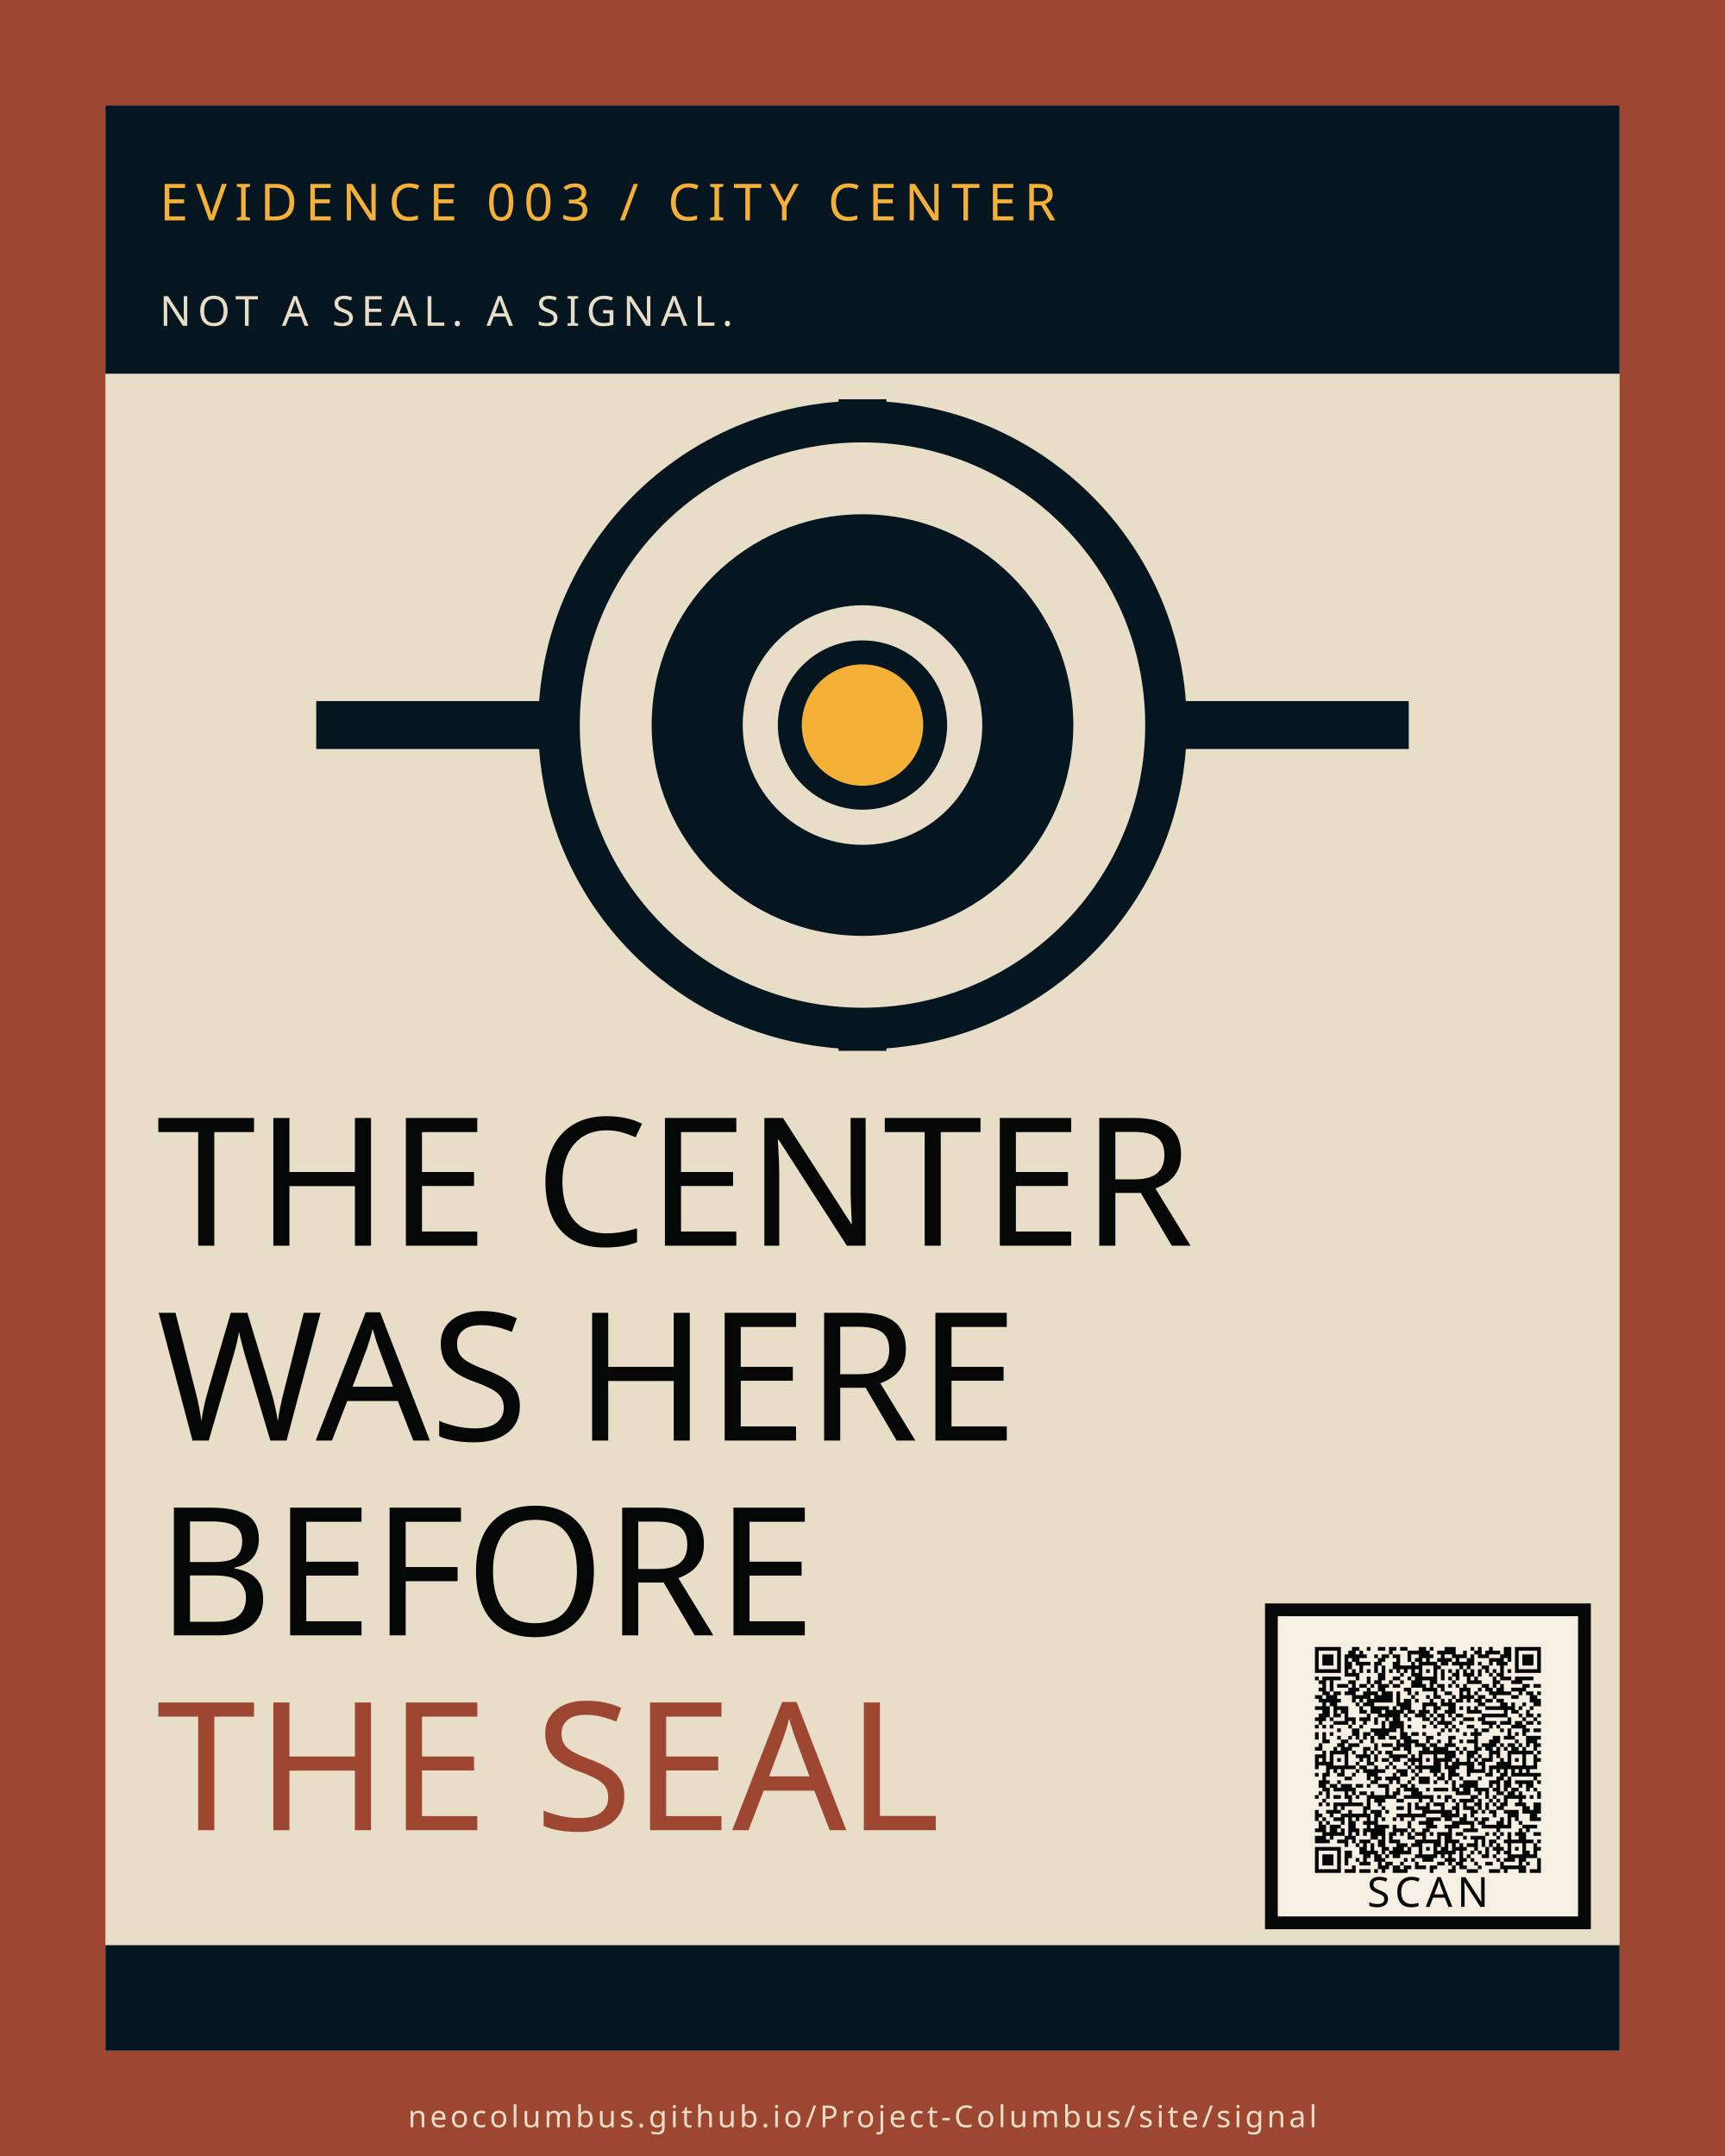
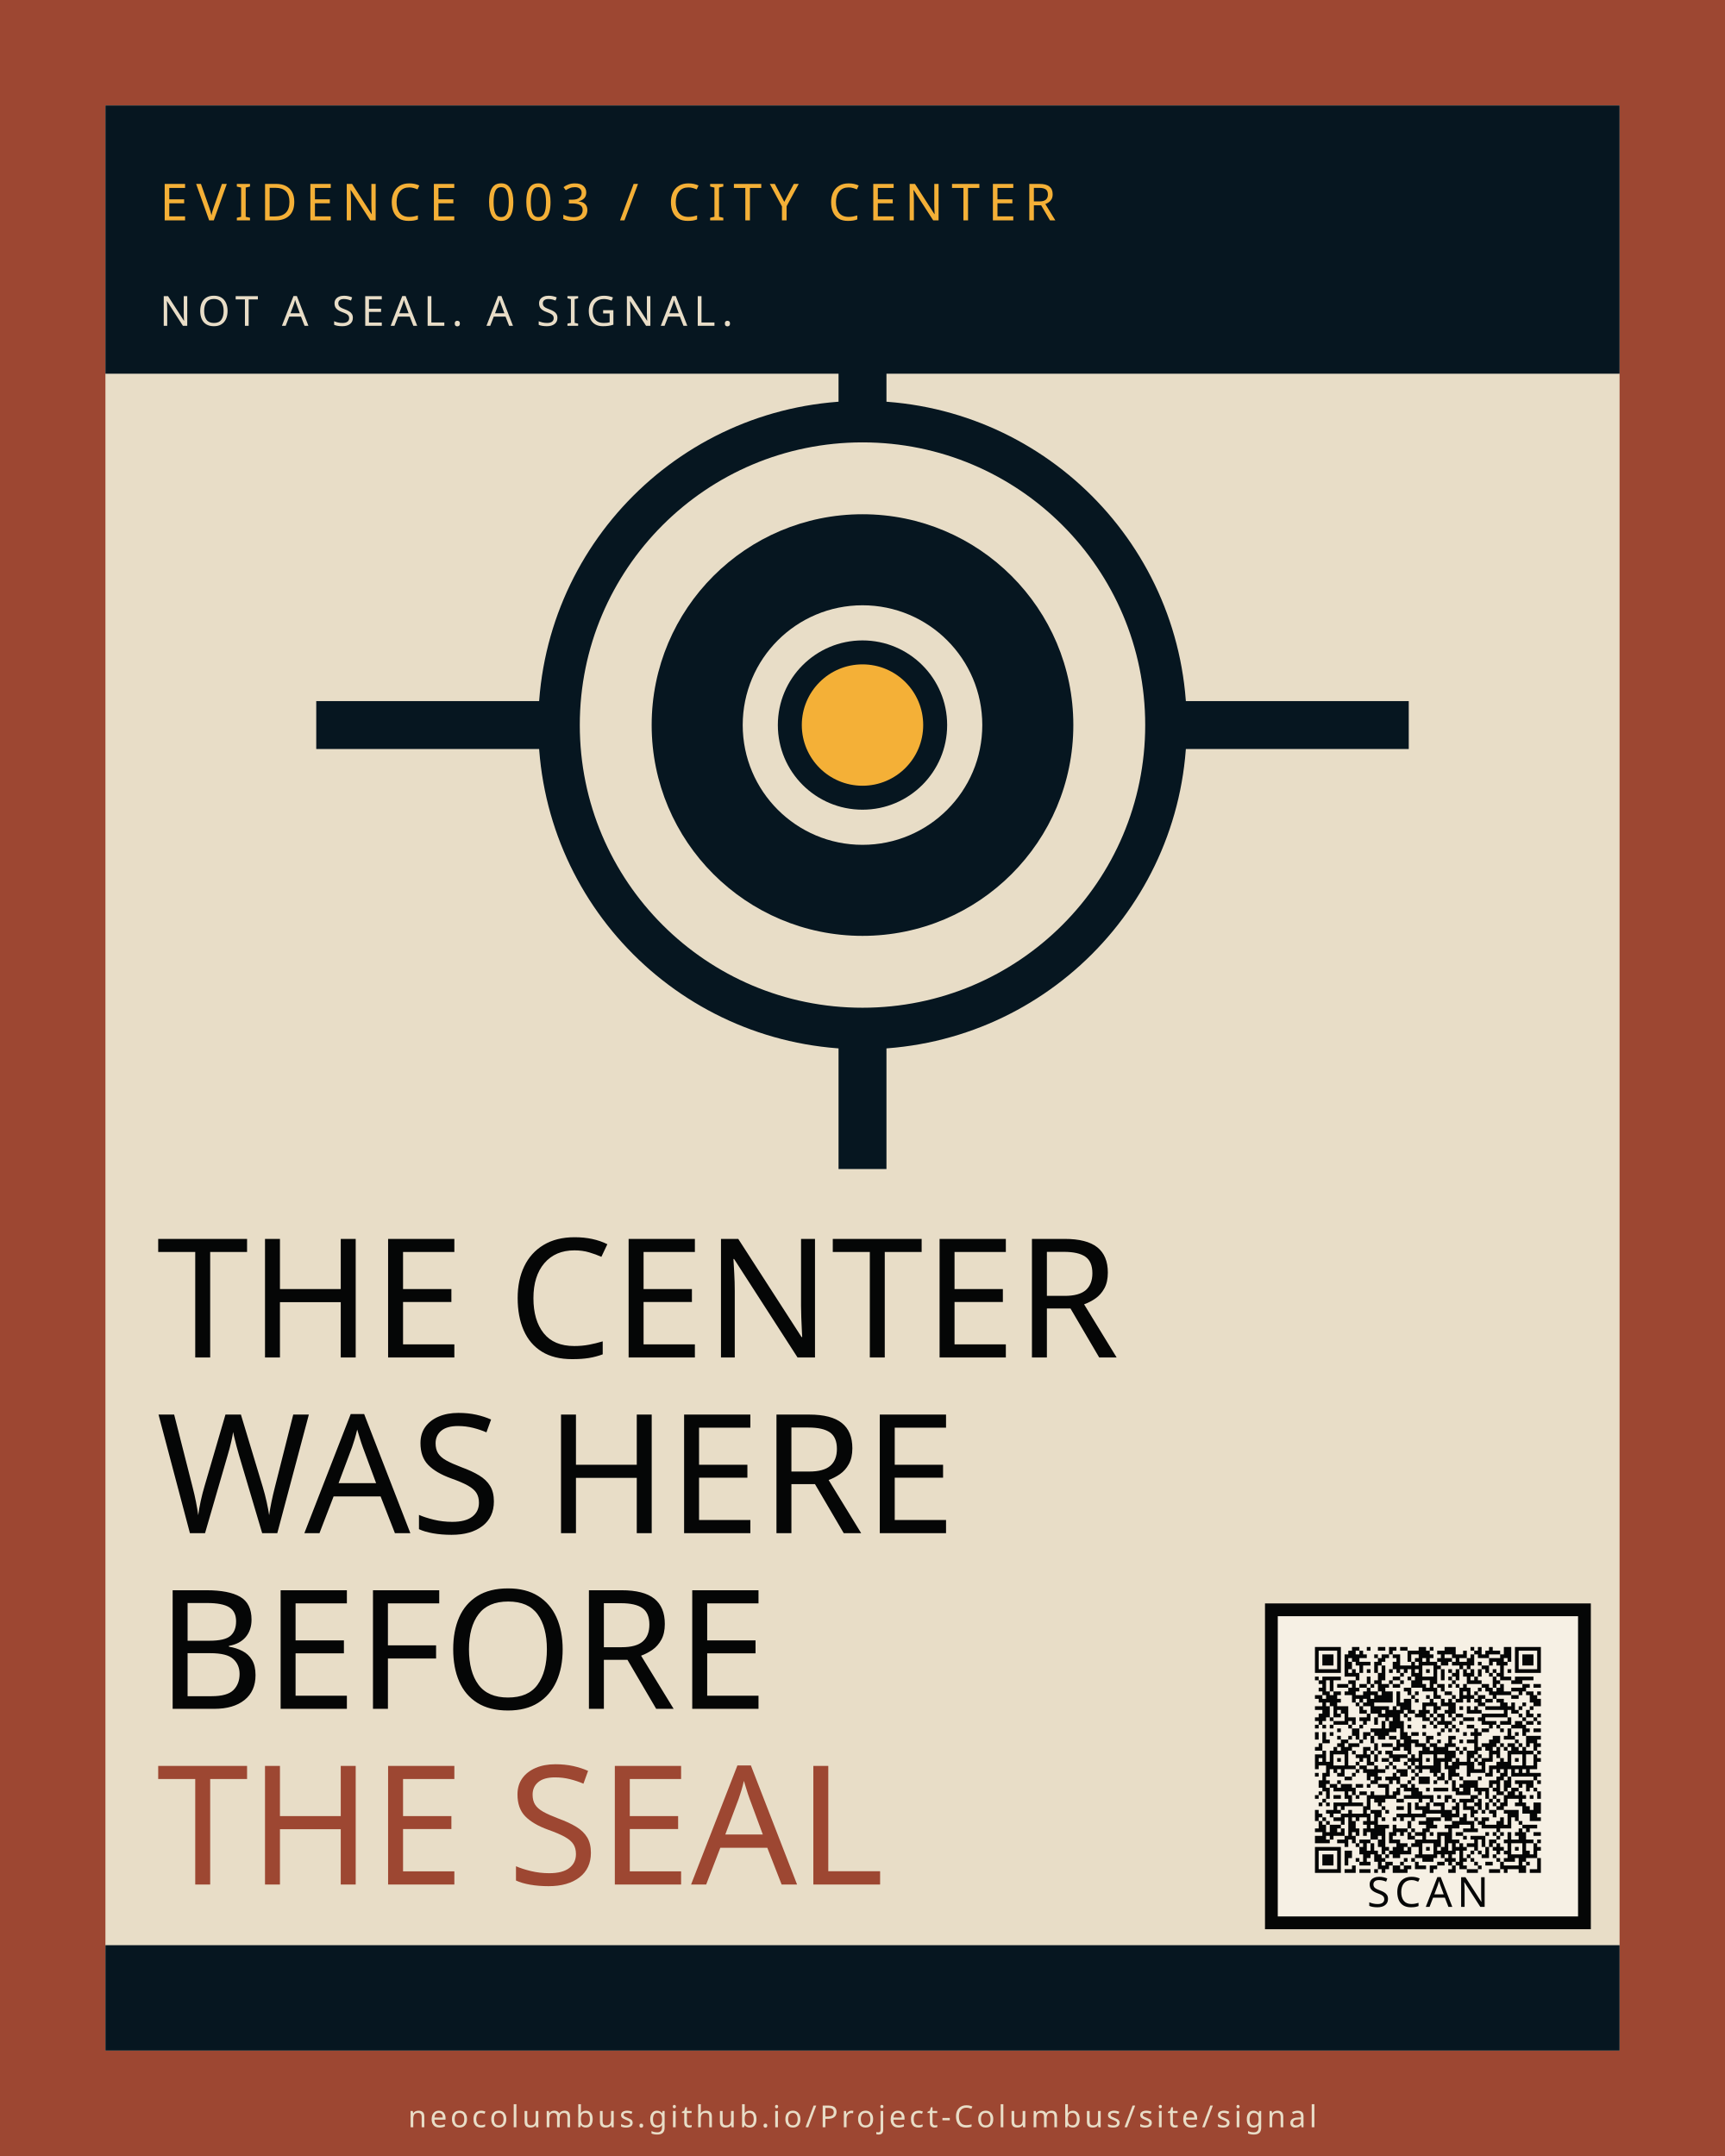
<svg xmlns="http://www.w3.org/2000/svg" viewBox="0 0 1080 1350" role="img" aria-labelledby="title desc">
  <g transform="matrix(1 0 0 1 0 0)">
    <rect width="1080" height="1350" fill="#9D4732" />
    <rect x="66" y="66" width="948" height="1218" fill="#E8DDC7" />
    <rect x="66" y="66" width="948" height="168" fill="#061620" />
    <text x="100" y="138" fill="#F4B037" font-family="Arial Black, Impact, sans-serif" font-size="32" letter-spacing="5">EVIDENCE 003 / CITY CENTER</text>
    <text x="100" y="204" fill="#E8DDC7" font-family="Arial Black, Impact, sans-serif" font-size="26" letter-spacing="4">NOT A SEAL. A SIGNAL.</text>
    <g transform="translate(540 454)">
      <rect x="-342" y="-15" width="684" height="30" fill="#061620" />
-       <rect x="-15" y="-204" width="30" height="408" fill="#061620" />
+       <rect x="-15" y="-282" width="30" height="560" fill="#061620" />
      <circle r="190" fill="#E8DDC7" stroke="#061620" stroke-width="26" />
      <circle r="132" fill="#061620" />
      <circle r="64" fill="none" stroke="#E8DDC7" stroke-width="22" />
      <circle r="38" fill="#F4B037" />
    </g>
-     <text x="98" y="780" fill="#050606" font-family="Impact, Arial Black, sans-serif" font-size="112">THE CENTER</text>
-     <text x="98" y="902" fill="#050606" font-family="Impact, Arial Black, sans-serif" font-size="112">WAS HERE</text>
-     <text x="98" y="1024" fill="#050606" font-family="Impact, Arial Black, sans-serif" font-size="112">BEFORE</text>
-     <text x="98" y="1146" fill="#9D4732" font-family="Impact, Arial Black, sans-serif" font-size="112">THE SEAL</text>
+     <text x="98" y="850" fill="#050606" font-family="Impact, Arial Black, sans-serif" font-size="104">THE CENTER</text>
+     <text x="98" y="960" fill="#050606" font-family="Impact, Arial Black, sans-serif" font-size="104">WAS HERE</text>
+     <text x="98" y="1070" fill="#050606" font-family="Impact, Arial Black, sans-serif" font-size="104">BEFORE</text>
+     <text x="98" y="1180" fill="#9D4732" font-family="Impact, Arial Black, sans-serif" font-size="104">THE SEAL</text>
    <rect x="66" y="1218" width="948" height="66" fill="#061620" />
    <text x="540" y="1332" text-anchor="middle" fill="#E8DDC7" font-family="Arial Black, Impact, sans-serif" font-size="19" letter-spacing="2">neocolumbus.github.io/Project-Columbus/site/signal</text>
  </g>
  <g transform="translate(796 1008)">
    <rect width="196" height="196" fill="#F6F0E4" stroke="#050606" stroke-width="8" />
    <g transform="translate(18 14) scale(2.318841)">
      <rect width="69" height="69" fill="#F6F0E4" />
      <path stroke="#050606" d="M4 4.5h7m3 0h2m2 0h1m2 0h2m1 0h2m1 0h2m3 0h2m1 0h1m3 0h3m4 0h1m1 0h1m2 0h1m3 0h2m1 0h7M4 5.5h1m5 0h1m2 0h2m1 0h1m7 0h1m4 0h6m2 0h5m2 0h1m2 0h2m1 0h4m1 0h2m1 0h1m5 0h1M4 6.5h1m1 0h3m1 0h1m1 0h6m2 0h1m1 0h2m1 0h2m2 0h1m2 0h4m2 0h1m2 0h4m1 0h1m1 0h3m3 0h3m1 0h1m1 0h3m1 0h1M4 7.5h1m1 0h3m1 0h1m1 0h1m1 0h2m5 0h2m3 0h1m2 0h1m1 0h2m1 0h1m2 0h4m1 0h1m2 0h2m4 0h4m1 0h1m1 0h1m1 0h3m1 0h1M4 8.5h1m1 0h3m1 0h1m1 0h2m1 0h4m1 0h2m3 0h2m3 0h1m1 0h5m1 0h2m1 0h6m1 0h1m2 0h1m1 0h3m2 0h1m1 0h3m1 0h1M4 9.5h1m5 0h1m1 0h2m2 0h1m3 0h1m1 0h1m2 0h8m3 0h2m5 0h1m1 0h1m3 0h2m3 0h1m3 0h1m5 0h1M4 10.5h7m1 0h1m1 0h1m1 0h1m1 0h1m1 0h1m1 0h1m1 0h1m1 0h1m1 0h1m1 0h1m1 0h1m1 0h1m1 0h1m1 0h1m1 0h1m1 0h1m1 0h1m1 0h1m1 0h1m1 0h1m1 0h1m1 0h1m1 0h1m1 0h7M12 11.5h4m5 0h2m4 0h1m2 0h3m3 0h1m1 0h1m2 0h2m1 0h3m1 0h1m2 0h1m1 0h2M4 12.5h1m1 0h5m4 0h1m2 0h1m2 0h2m2 0h2m2 0h1m1 0h6m1 0h1m1 0h1m1 0h1m2 0h1m1 0h1m4 0h1m1 0h3m1 0h5M5 13.5h2m1 0h1m4 0h2m3 0h1m1 0h2m2 0h1m2 0h1m2 0h3m2 0h2m4 0h1m3 0h4m3 0h2m3 0h3M6 14.5h1m1 0h1m1 0h3m1 0h1m1 0h2m1 0h1m1 0h3m1 0h2m3 0h4m1 0h1m1 0h2m1 0h1m1 0h1m1 0h1m4 0h2m1 0h1m1 0h1m5 0h2m1 0h2M5 15.5h2m1 0h1m4 0h3m2 0h1m2 0h2m5 0h2m3 0h4m1 0h1m4 0h3m2 0h1m1 0h2m1 0h2m2 0h4M6 16.5h2m1 0h2m1 0h3m2 0h4m1 0h3m1 0h1m2 0h1m1 0h1m4 0h1m2 0h2m2 0h1m1 0h1m1 0h1m3 0h6m2 0h1m1 0h2m1 0h1M4 17.5h2m1 0h3m4 0h5m1 0h5m1 0h1m3 0h1m3 0h1m1 0h2m3 0h1m1 0h4m1 0h2m2 0h1m4 0h2m3 0h2M5 18.5h6m3 0h1m1 0h1m1 0h7m1 0h1m1 0h2m1 0h1m3 0h1m2 0h1m1 0h1m1 0h2m1 0h1m1 0h2m1 0h2m1 0h2m7 0h3M6 19.5h1m1 0h2m5 0h1m1 0h3m6 0h4m3 0h4m1 0h4m6 0h2m4 0h2m1 0h1m2 0h1m2 0h2M4 20.5h4m1 0h4m3 0h1m2 0h5m1 0h1m1 0h3m3 0h1m2 0h2m2 0h2m1 0h1m1 0h1m1 0h1m2 0h8m1 0h1m2 0h1M6 21.5h2m1 0h1m1 0h2m3 0h2m1 0h3m1 0h5m1 0h2m1 0h3m1 0h1m2 0h3m3 0h4m6 0h1m1 0h2m2 0h1M5 22.5h3m1 0h2m1 0h1m5 0h1m2 0h6m1 0h1m2 0h3m1 0h1m1 0h2m1 0h1m1 0h2m5 0h7m3 0h1m1 0h2m1 0h1M4 23.5h3m1 0h1m3 0h3m1 0h3m1 0h1m2 0h1m1 0h2m2 0h1m3 0h2m1 0h1m1 0h1m2 0h1m2 0h3m1 0h2m6 0h1m3 0h1m2 0h1M5 24.5h1m3 0h4m1 0h1m2 0h1m2 0h1m1 0h1m1 0h4m7 0h1m1 0h4m2 0h1m5 0h4m1 0h3m1 0h2m1 0h2m1 0h1M4 25.5h1m1 0h1m1 0h1m4 0h1m2 0h1m5 0h1m1 0h4m1 0h1m3 0h1m2 0h1m2 0h1m1 0h1m3 0h2m4 0h1m1 0h1m3 0h4M10 26.5h1m3 0h2m3 0h7m1 0h1m10 0h1m1 0h1m1 0h1m4 0h1m1 0h2m3 0h1m1 0h1m3 0h2m1 0h2M4 27.5h1m1 0h1m1 0h1m5 0h2m1 0h2m1 0h4m3 0h2m1 0h2m1 0h1m3 0h1m6 0h1m1 0h3m7 0h1m1 0h1m1 0h1M4 28.5h1m1 0h1m3 0h1m2 0h1m1 0h1m1 0h1m1 0h1m1 0h2m1 0h2m1 0h3m4 0h2m4 0h2m5 0h1m4 0h2m1 0h3m3 0h4M6 29.5h2m3 0h2m3 0h1m2 0h1m6 0h1m1 0h4m2 0h1m2 0h1m2 0h1m2 0h1m1 0h3m3 0h3m4 0h1m2 0h3M5 30.5h1m4 0h2m1 0h3m4 0h1m1 0h3m1 0h4m1 0h3m1 0h2m2 0h3m5 0h1m1 0h4m1 0h1m1 0h2m1 0h1m1 0h1m1 0h2M4 31.5h2m3 0h1m1 0h3m3 0h2m1 0h1m4 0h2m1 0h2m3 0h2m1 0h4m2 0h1m1 0h1m2 0h2m1 0h2m1 0h1m1 0h1m1 0h2m1 0h1m2 0h1M6 32.5h1m1 0h5m1 0h1m2 0h1m1 0h1m1 0h1m1 0h2m4 0h1m2 0h10m1 0h1m1 0h3m3 0h3m2 0h7m1 0h1M4 33.5h3m1 0h1m3 0h1m2 0h4m1 0h1m3 0h5m1 0h1m1 0h1m3 0h1m2 0h3m3 0h2m1 0h1m2 0h1m1 0h1m2 0h1m3 0h1m2 0h1M4 34.5h1m1 0h1m1 0h1m1 0h1m1 0h1m3 0h1m1 0h1m1 0h1m1 0h2m1 0h2m2 0h4m1 0h1m1 0h5m1 0h1m2 0h1m1 0h1m1 0h3m2 0h1m1 0h1m1 0h1m1 0h1m2 0h2M4 35.5h5m3 0h1m2 0h1m2 0h2m4 0h1m3 0h1m1 0h1m1 0h1m3 0h2m1 0h1m1 0h6m1 0h2m3 0h4m3 0h1m2 0h1M4 36.5h1m2 0h8m1 0h2m2 0h1m2 0h1m1 0h1m3 0h1m1 0h7m1 0h4m2 0h2m2 0h1m1 0h13M7 37.5h1m1 0h1m1 0h1m3 0h1m1 0h6m3 0h3m1 0h1m1 0h1m2 0h3m2 0h2m3 0h5m1 0h1m1 0h1m1 0h1m1 0h1m1 0h1m1 0h1M4 38.5h1m1 0h2m2 0h2m2 0h1m3 0h3m4 0h1m1 0h2m2 0h1m4 0h1m1 0h1m1 0h3m2 0h1m4 0h2m2 0h2m1 0h8M6 39.5h1m5 0h2m4 0h1m1 0h2m1 0h4m3 0h1m1 0h3m2 0h2m1 0h1m2 0h1m4 0h1m4 0h2m1 0h1m6 0h1M5 40.5h3m2 0h1m8 0h2m3 0h1m1 0h1m2 0h1m2 0h3m1 0h1m2 0h1m1 0h1m2 0h4m3 0h3m1 0h2m1 0h5m1 0h1M5 41.5h2m1 0h2m1 0h3m1 0h2m1 0h1m2 0h3m3 0h2m1 0h1m10 0h1m1 0h5m3 0h1m1 0h1m1 0h2m2 0h1m1 0h2M6 42.5h2m1 0h6m8 0h1m2 0h1m1 0h4m2 0h1m1 0h4m1 0h2m1 0h2m1 0h4m1 0h2m1 0h1m1 0h2m2 0h1m1 0h1M5 43.5h1m1 0h1m4 0h1m1 0h1m1 0h2m1 0h1m3 0h1m1 0h2m3 0h3m9 0h4m2 0h1m1 0h1m2 0h2m1 0h2m1 0h1m4 0h1M4 44.5h1m2 0h1m1 0h2m1 0h2m1 0h1m2 0h8m2 0h8m1 0h1m1 0h2m5 0h2m2 0h1m1 0h1m2 0h6m1 0h1m1 0h1M6 45.5h1m6 0h1m4 0h1m1 0h3m3 0h2m4 0h1m2 0h1m3 0h1m1 0h1m1 0h4m1 0h1m2 0h1m1 0h1m1 0h1m3 0h1M5 46.5h1m1 0h1m1 0h8m1 0h1m2 0h1m7 0h1m1 0h1m2 0h1m1 0h3m3 0h1m1 0h1m2 0h2m1 0h1m1 0h1m1 0h2m2 0h3m2 0h2M9 47.5h1m1 0h1m5 0h2m3 0h1m3 0h2m1 0h1m1 0h4m3 0h1m2 0h2m1 0h3m1 0h1m1 0h1m2 0h2m5 0h2m1 0h2M4 48.5h1m2 0h4m2 0h1m3 0h1m1 0h3m1 0h1m5 0h1m3 0h8m1 0h1m3 0h2m1 0h1m1 0h2m2 0h4m1 0h5M4 49.5h2m2 0h1m2 0h8m1 0h2m4 0h8m4 0h5m1 0h1m1 0h1m5 0h1m3 0h3m3 0h2M4 50.5h1m1 0h1m2 0h3m1 0h1m1 0h1m2 0h1m1 0h1m1 0h1m2 0h1m1 0h1m2 0h1m3 0h4m1 0h2m2 0h2m2 0h1m1 0h2m3 0h1m1 0h1m1 0h1m3 0h3M5 51.5h1m1 0h1m3 0h1m1 0h2m2 0h4m8 0h1m2 0h4m5 0h6m1 0h2m3 0h2m1 0h1m2 0h1M5 52.5h2m1 0h3m2 0h2m3 0h1m1 0h4m1 0h1m3 0h1m4 0h3m2 0h4m3 0h1m2 0h8m3 0h4M4 53.5h3m1 0h2m1 0h1m1 0h3m1 0h6m2 0h4m1 0h1m2 0h2m5 0h1m3 0h4m5 0h1m5 0h1m1 0h1M6 54.5h6m1 0h1m1 0h1m1 0h1m1 0h4m1 0h2m1 0h1m1 0h1m1 0h3m1 0h1m1 0h4m1 0h2m6 0h1m1 0h1m1 0h1m1 0h1m1 0h3m2 0h2M4 55.5h3m1 0h1m3 0h3m4 0h2m1 0h1m1 0h1m4 0h2m2 0h1m3 0h1m1 0h2m3 0h1m1 0h4m3 0h1m2 0h1m2 0h2M4 56.5h4m2 0h3m1 0h1m1 0h3m2 0h2m1 0h3m4 0h7m1 0h4m4 0h1m1 0h1m1 0h2m2 0h8m1 0h1M12 57.5h1m2 0h1m1 0h1m1 0h1m1 0h2m3 0h3m1 0h3m3 0h2m1 0h1m1 0h1m1 0h1m1 0h3m1 0h1m1 0h1m1 0h1m2 0h1m3 0h1m2 0h1M4 58.5h7m5 0h2m1 0h1m2 0h2m1 0h3m1 0h1m2 0h1m1 0h1m1 0h1m1 0h2m1 0h4m2 0h1m2 0h1m1 0h3m1 0h1m1 0h1m1 0h1m2 0h2M4 59.5h1m5 0h1m1 0h2m2 0h5m1 0h1m1 0h6m2 0h1m3 0h6m1 0h1m2 0h1m1 0h1m1 0h1m2 0h1m1 0h2m3 0h2m1 0h1M4 60.5h1m1 0h3m1 0h1m1 0h2m3 0h2m1 0h2m1 0h1m1 0h2m4 0h6m1 0h1m1 0h1m2 0h1m1 0h1m3 0h2m1 0h1m3 0h8M4 61.5h1m1 0h3m1 0h1m1 0h1m2 0h1m1 0h1m2 0h3m5 0h1m1 0h1m2 0h3m3 0h3m1 0h2m1 0h1m6 0h1m1 0h3m1 0h2m3 0h1M4 62.5h1m1 0h3m1 0h1m1 0h1m3 0h3m2 0h1m1 0h2m2 0h1m3 0h1m5 0h2m1 0h1m1 0h2m3 0h1m2 0h2m2 0h1m4 0h1m1 0h1m2 0h1M4 63.5h1m5 0h1m3 0h1m6 0h3m1 0h2m1 0h2m1 0h3m1 0h2m4 0h1m1 0h2m3 0h1m5 0h7m3 0h1M4 64.5h7m1 0h3m1 0h3m1 0h1m1 0h1m2 0h4m6 0h1m4 0h2m3 0h3m3 0h3m1 0h1m3 0h2m1 0h3" />
    </g>
    <text x="98" y="186" text-anchor="middle" fill="#050606" font-family="Arial Black, Impact, sans-serif" font-size="26" letter-spacing="3">SCAN</text>
  </g>
</svg>
